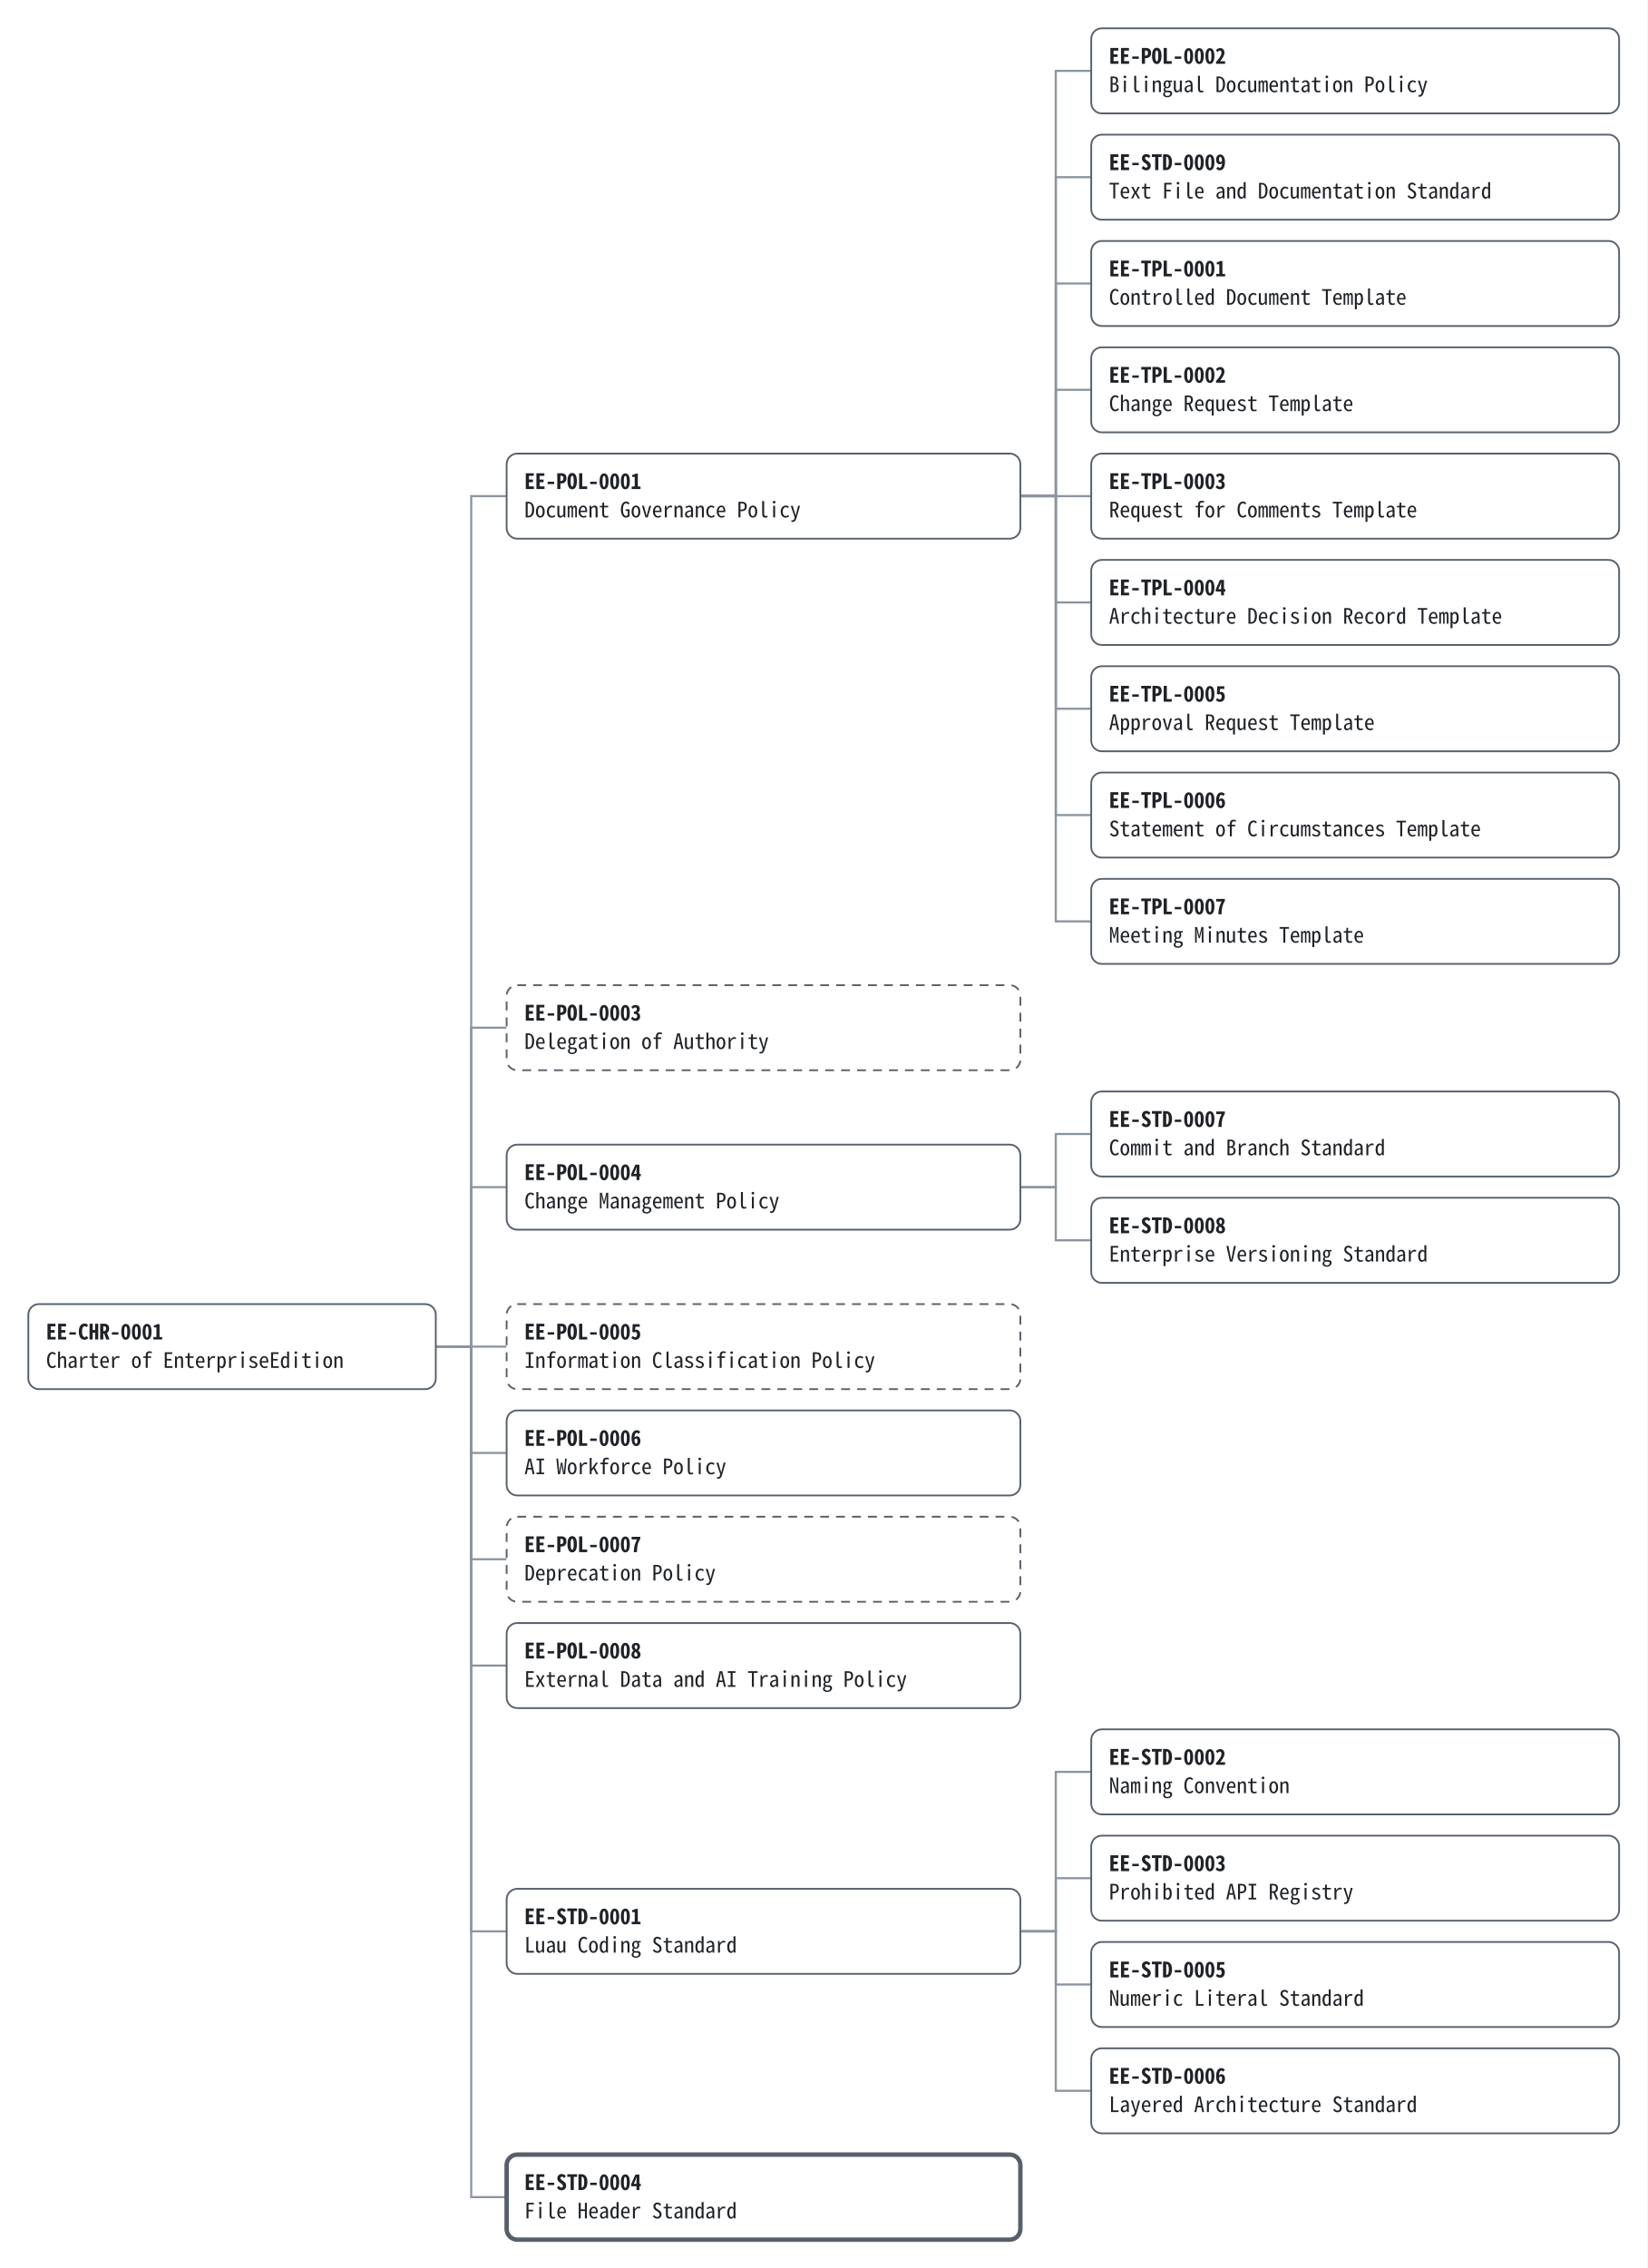
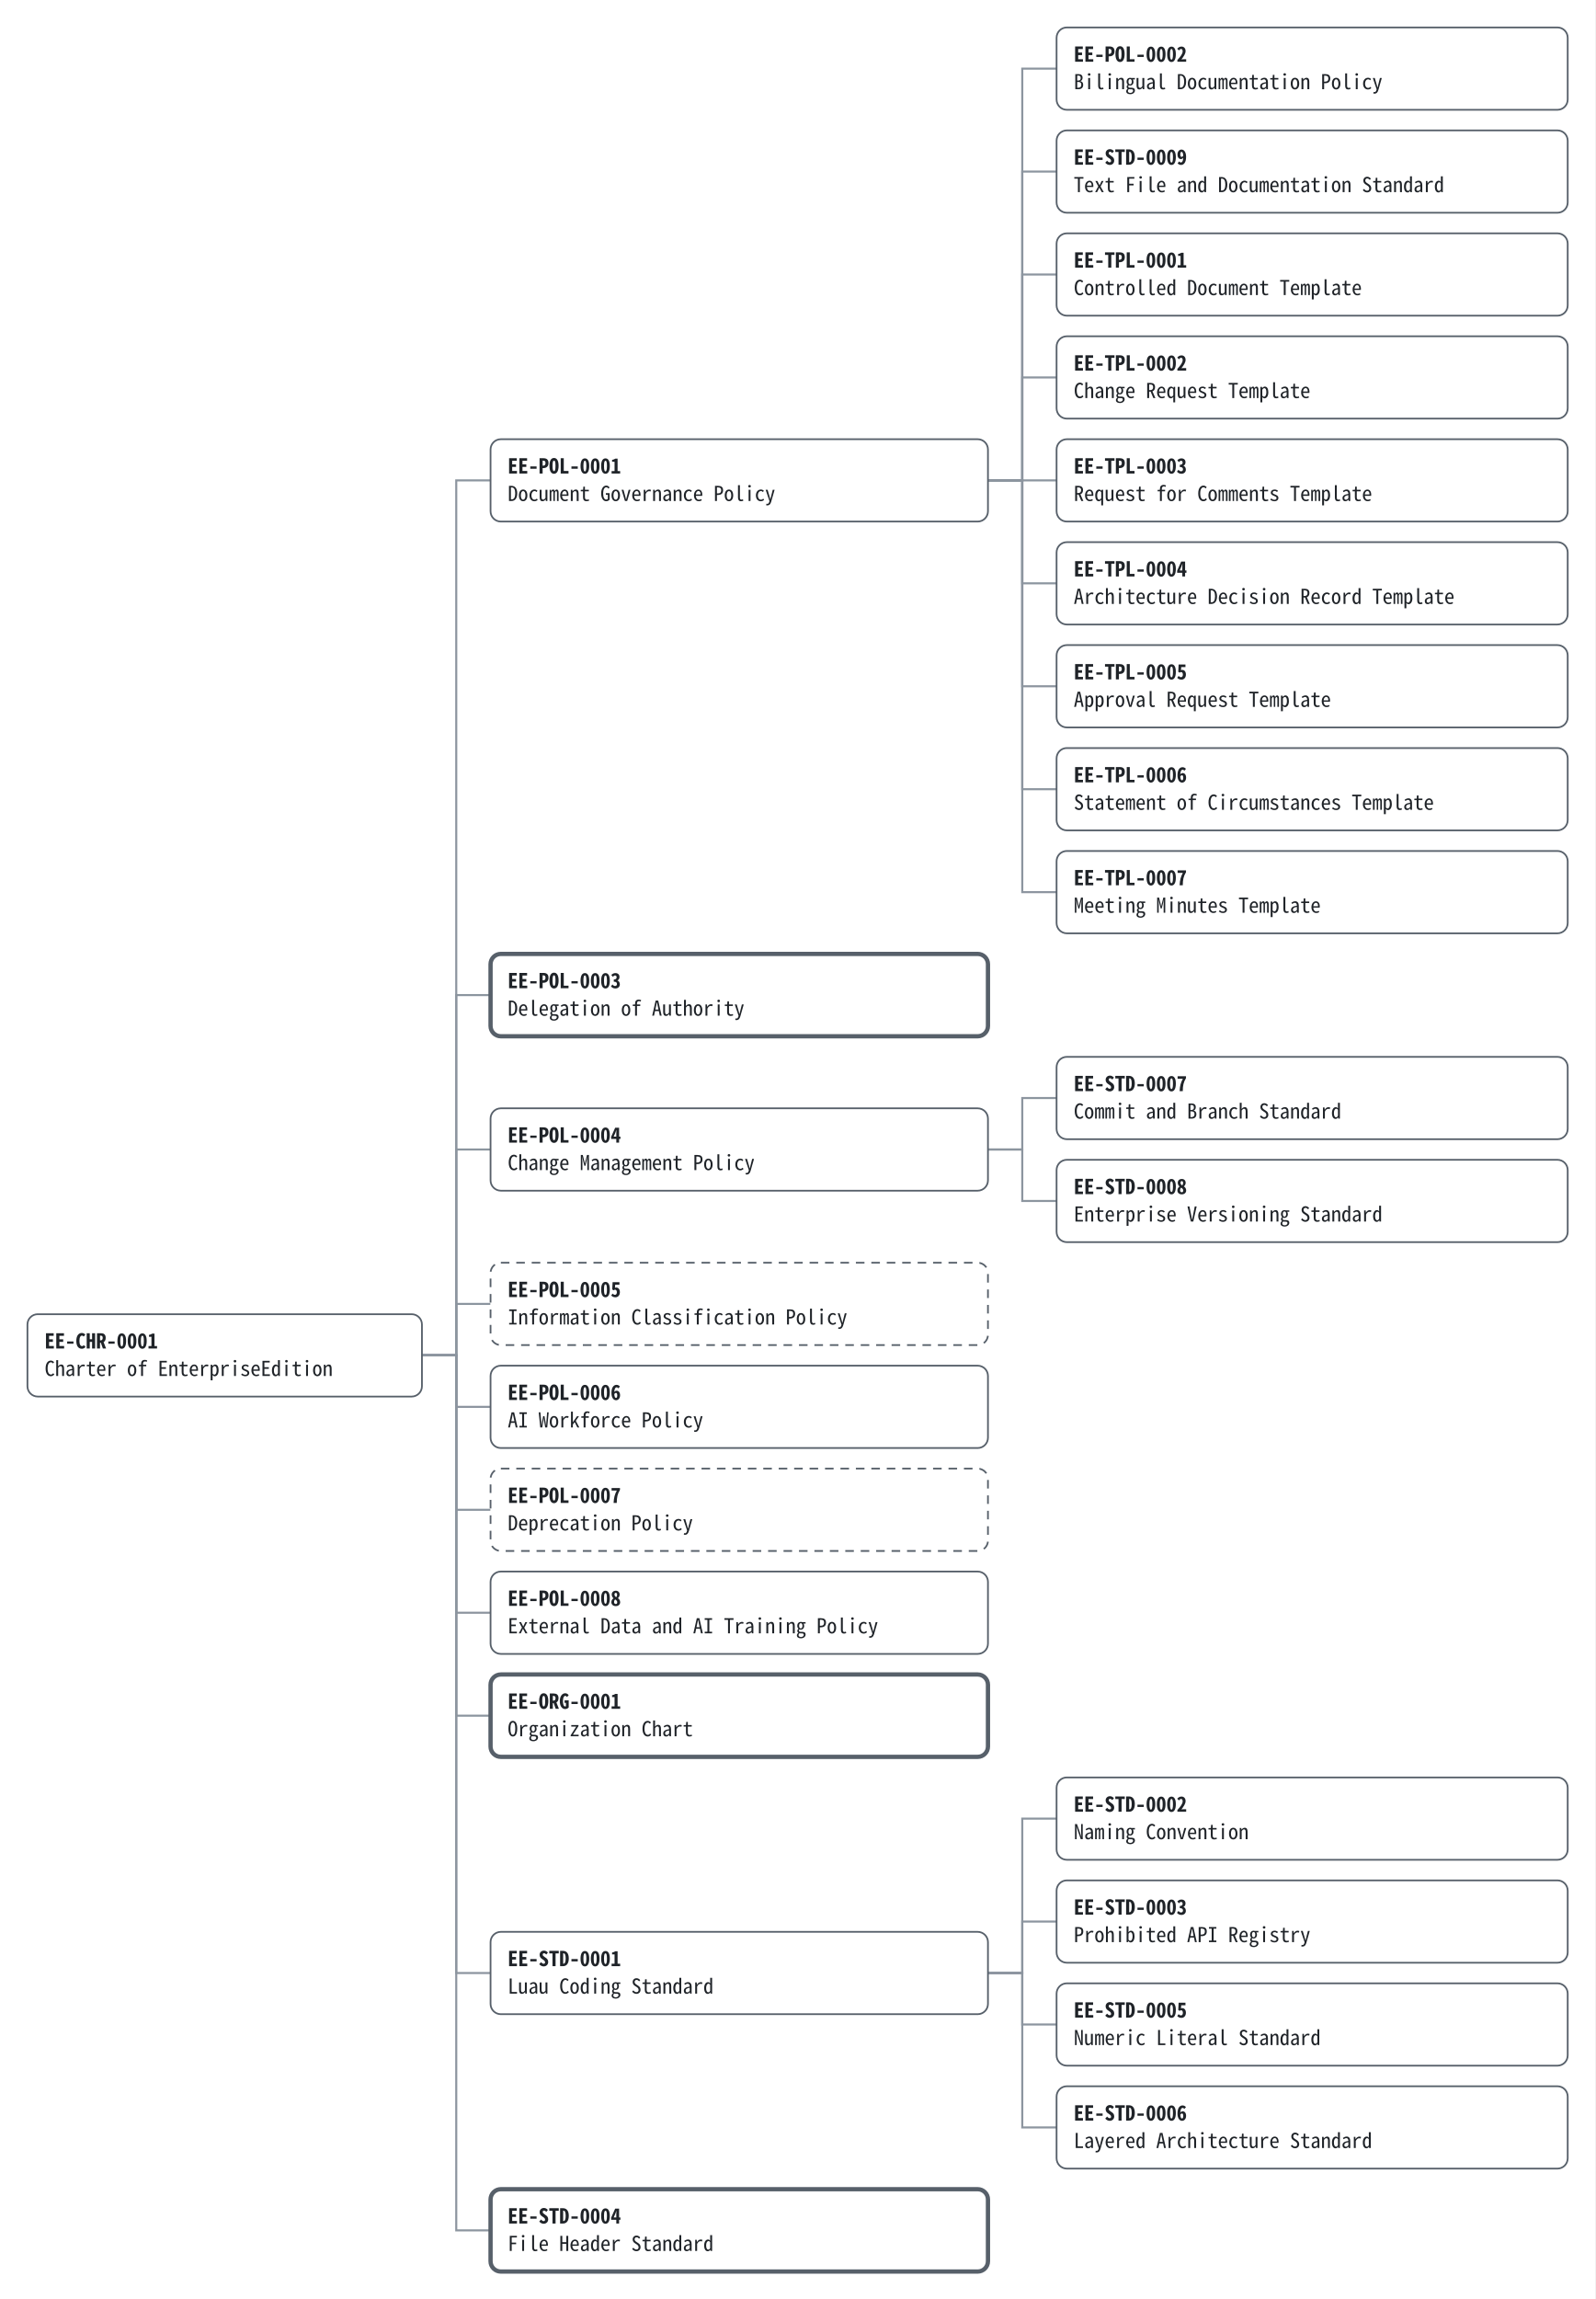
- <svg xmlns="http://www.w3.org/2000/svg" width="930" height="1280" viewBox="0 0 930 1280" role="img">
+ <svg xmlns="http://www.w3.org/2000/svg" width="930" height="1340" viewBox="0 0 930 1340" role="img">
  <style>text{font-family:ui-monospace,SFMono-Regular,Menlo,Consolas,'Noto Sans Mono CJK KR','Malgun Gothic',monospace;font-size:12px;fill:#1f2328}.first{font-weight:bold}.card{fill:#ffffff;stroke:#57606a;stroke-width:1}.dashed{stroke-dasharray:5 4}.bold{stroke-width:2.5}.edge{fill:none;stroke:#8c959f;stroke-width:1.2}</style>
-   <rect width="930" height="1280" fill="#ffffff" />
-   <path class="edge" d="M246 760H266V280H286" />
-   <path class="edge" d="M246 760H266V580H286" />
-   <path class="edge" d="M246 760H266V670H286" />
-   <path class="edge" d="M246 760H266V760H286" />
-   <path class="edge" d="M246 760H266V820H286" />
-   <path class="edge" d="M246 760H266V880H286" />
-   <path class="edge" d="M246 760H266V940H286" />
-   <path class="edge" d="M246 760H266V1090H286" />
-   <path class="edge" d="M246 760H266V1240H286" />
+   <rect width="930" height="1340" fill="#ffffff" />
+   <path class="edge" d="M246 790H266V280H286" />
+   <path class="edge" d="M246 790H266V580H286" />
+   <path class="edge" d="M246 790H266V670H286" />
+   <path class="edge" d="M246 790H266V760H286" />
+   <path class="edge" d="M246 790H266V820H286" />
+   <path class="edge" d="M246 790H266V880H286" />
+   <path class="edge" d="M246 790H266V940H286" />
+   <path class="edge" d="M246 790H266V1000H286" />
+   <path class="edge" d="M246 790H266V1150H286" />
+   <path class="edge" d="M246 790H266V1300H286" />
  <path class="edge" d="M576 280H596V40H616" />
  <path class="edge" d="M576 280H596V100H616" />
  <path class="edge" d="M576 280H596V160H616" />
  <path class="edge" d="M576 280H596V220H616" />
  <path class="edge" d="M576 280H596V280H616" />
  <path class="edge" d="M576 280H596V340H616" />
  <path class="edge" d="M576 280H596V400H616" />
  <path class="edge" d="M576 280H596V460H616" />
  <path class="edge" d="M576 280H596V520H616" />
  <path class="edge" d="M576 670H596V640H616" />
  <path class="edge" d="M576 670H596V700H616" />
-   <path class="edge" d="M576 1090H596V1000H616" />
-   <path class="edge" d="M576 1090H596V1060H616" />
-   <path class="edge" d="M576 1090H596V1120H616" />
-   <path class="edge" d="M576 1090H596V1180H616" />
-   <rect class="card" x="16" y="736" width="230" height="48" rx="6" />
-   <text class="first" x="26" y="756">EE-CHR-0001</text>
-   <text x="26" y="772">Charter of EnterpriseEdition</text>
+   <path class="edge" d="M576 1150H596V1060H616" />
+   <path class="edge" d="M576 1150H596V1120H616" />
+   <path class="edge" d="M576 1150H596V1180H616" />
+   <path class="edge" d="M576 1150H596V1240H616" />
+   <rect class="card" x="16" y="766" width="230" height="48" rx="6" />
+   <text class="first" x="26" y="786">EE-CHR-0001</text>
+   <text x="26" y="802">Charter of EnterpriseEdition</text>
  <rect class="card" x="286" y="256" width="290" height="48" rx="6" />
  <text class="first" x="296" y="276">EE-POL-0001</text>
  <text x="296" y="292">Document Governance Policy</text>
  <rect class="card" x="616" y="16" width="298" height="48" rx="6" />
  <text class="first" x="626" y="36">EE-POL-0002</text>
  <text x="626" y="52">Bilingual Documentation Policy</text>
  <rect class="card" x="616" y="76" width="298" height="48" rx="6" />
  <text class="first" x="626" y="96">EE-STD-0009</text>
  <text x="626" y="112">Text File and Documentation Standard</text>
  <rect class="card" x="616" y="136" width="298" height="48" rx="6" />
  <text class="first" x="626" y="156">EE-TPL-0001</text>
  <text x="626" y="172">Controlled Document Template</text>
  <rect class="card" x="616" y="196" width="298" height="48" rx="6" />
  <text class="first" x="626" y="216">EE-TPL-0002</text>
  <text x="626" y="232">Change Request Template</text>
  <rect class="card" x="616" y="256" width="298" height="48" rx="6" />
  <text class="first" x="626" y="276">EE-TPL-0003</text>
  <text x="626" y="292">Request for Comments Template</text>
  <rect class="card" x="616" y="316" width="298" height="48" rx="6" />
  <text class="first" x="626" y="336">EE-TPL-0004</text>
  <text x="626" y="352">Architecture Decision Record Template</text>
  <rect class="card" x="616" y="376" width="298" height="48" rx="6" />
  <text class="first" x="626" y="396">EE-TPL-0005</text>
  <text x="626" y="412">Approval Request Template</text>
  <rect class="card" x="616" y="436" width="298" height="48" rx="6" />
  <text class="first" x="626" y="456">EE-TPL-0006</text>
  <text x="626" y="472">Statement of Circumstances Template</text>
  <rect class="card" x="616" y="496" width="298" height="48" rx="6" />
  <text class="first" x="626" y="516">EE-TPL-0007</text>
  <text x="626" y="532">Meeting Minutes Template</text>
-   <rect class="card dashed" x="286" y="556" width="290" height="48" rx="6" />
+   <rect class="card bold" x="286" y="556" width="290" height="48" rx="6" />
  <text class="first" x="296" y="576">EE-POL-0003</text>
  <text x="296" y="592">Delegation of Authority</text>
  <rect class="card" x="286" y="646" width="290" height="48" rx="6" />
  <text class="first" x="296" y="666">EE-POL-0004</text>
  <text x="296" y="682">Change Management Policy</text>
  <rect class="card" x="616" y="616" width="298" height="48" rx="6" />
  <text class="first" x="626" y="636">EE-STD-0007</text>
  <text x="626" y="652">Commit and Branch Standard</text>
  <rect class="card" x="616" y="676" width="298" height="48" rx="6" />
  <text class="first" x="626" y="696">EE-STD-0008</text>
  <text x="626" y="712">Enterprise Versioning Standard</text>
  <rect class="card dashed" x="286" y="736" width="290" height="48" rx="6" />
  <text class="first" x="296" y="756">EE-POL-0005</text>
  <text x="296" y="772">Information Classification Policy</text>
  <rect class="card" x="286" y="796" width="290" height="48" rx="6" />
  <text class="first" x="296" y="816">EE-POL-0006</text>
  <text x="296" y="832">AI Workforce Policy</text>
  <rect class="card dashed" x="286" y="856" width="290" height="48" rx="6" />
  <text class="first" x="296" y="876">EE-POL-0007</text>
  <text x="296" y="892">Deprecation Policy</text>
  <rect class="card" x="286" y="916" width="290" height="48" rx="6" />
  <text class="first" x="296" y="936">EE-POL-0008</text>
  <text x="296" y="952">External Data and AI Training Policy</text>
-   <rect class="card" x="286" y="1066" width="290" height="48" rx="6" />
-   <text class="first" x="296" y="1086">EE-STD-0001</text>
-   <text x="296" y="1102">Luau Coding Standard</text>
-   <rect class="card" x="616" y="976" width="298" height="48" rx="6" />
-   <text class="first" x="626" y="996">EE-STD-0002</text>
-   <text x="626" y="1012">Naming Convention</text>
+   <rect class="card bold" x="286" y="976" width="290" height="48" rx="6" />
+   <text class="first" x="296" y="996">EE-ORG-0001</text>
+   <text x="296" y="1012">Organization Chart</text>
+   <rect class="card" x="286" y="1126" width="290" height="48" rx="6" />
+   <text class="first" x="296" y="1146">EE-STD-0001</text>
+   <text x="296" y="1162">Luau Coding Standard</text>
  <rect class="card" x="616" y="1036" width="298" height="48" rx="6" />
-   <text class="first" x="626" y="1056">EE-STD-0003</text>
-   <text x="626" y="1072">Prohibited API Registry</text>
+   <text class="first" x="626" y="1056">EE-STD-0002</text>
+   <text x="626" y="1072">Naming Convention</text>
  <rect class="card" x="616" y="1096" width="298" height="48" rx="6" />
-   <text class="first" x="626" y="1116">EE-STD-0005</text>
-   <text x="626" y="1132">Numeric Literal Standard</text>
+   <text class="first" x="626" y="1116">EE-STD-0003</text>
+   <text x="626" y="1132">Prohibited API Registry</text>
  <rect class="card" x="616" y="1156" width="298" height="48" rx="6" />
-   <text class="first" x="626" y="1176">EE-STD-0006</text>
-   <text x="626" y="1192">Layered Architecture Standard</text>
-   <rect class="card bold" x="286" y="1216" width="290" height="48" rx="6" />
-   <text class="first" x="296" y="1236">EE-STD-0004</text>
-   <text x="296" y="1252">File Header Standard</text>
+   <text class="first" x="626" y="1176">EE-STD-0005</text>
+   <text x="626" y="1192">Numeric Literal Standard</text>
+   <rect class="card" x="616" y="1216" width="298" height="48" rx="6" />
+   <text class="first" x="626" y="1236">EE-STD-0006</text>
+   <text x="626" y="1252">Layered Architecture Standard</text>
+   <rect class="card bold" x="286" y="1276" width="290" height="48" rx="6" />
+   <text class="first" x="296" y="1296">EE-STD-0004</text>
+   <text x="296" y="1312">File Header Standard</text>
</svg>
